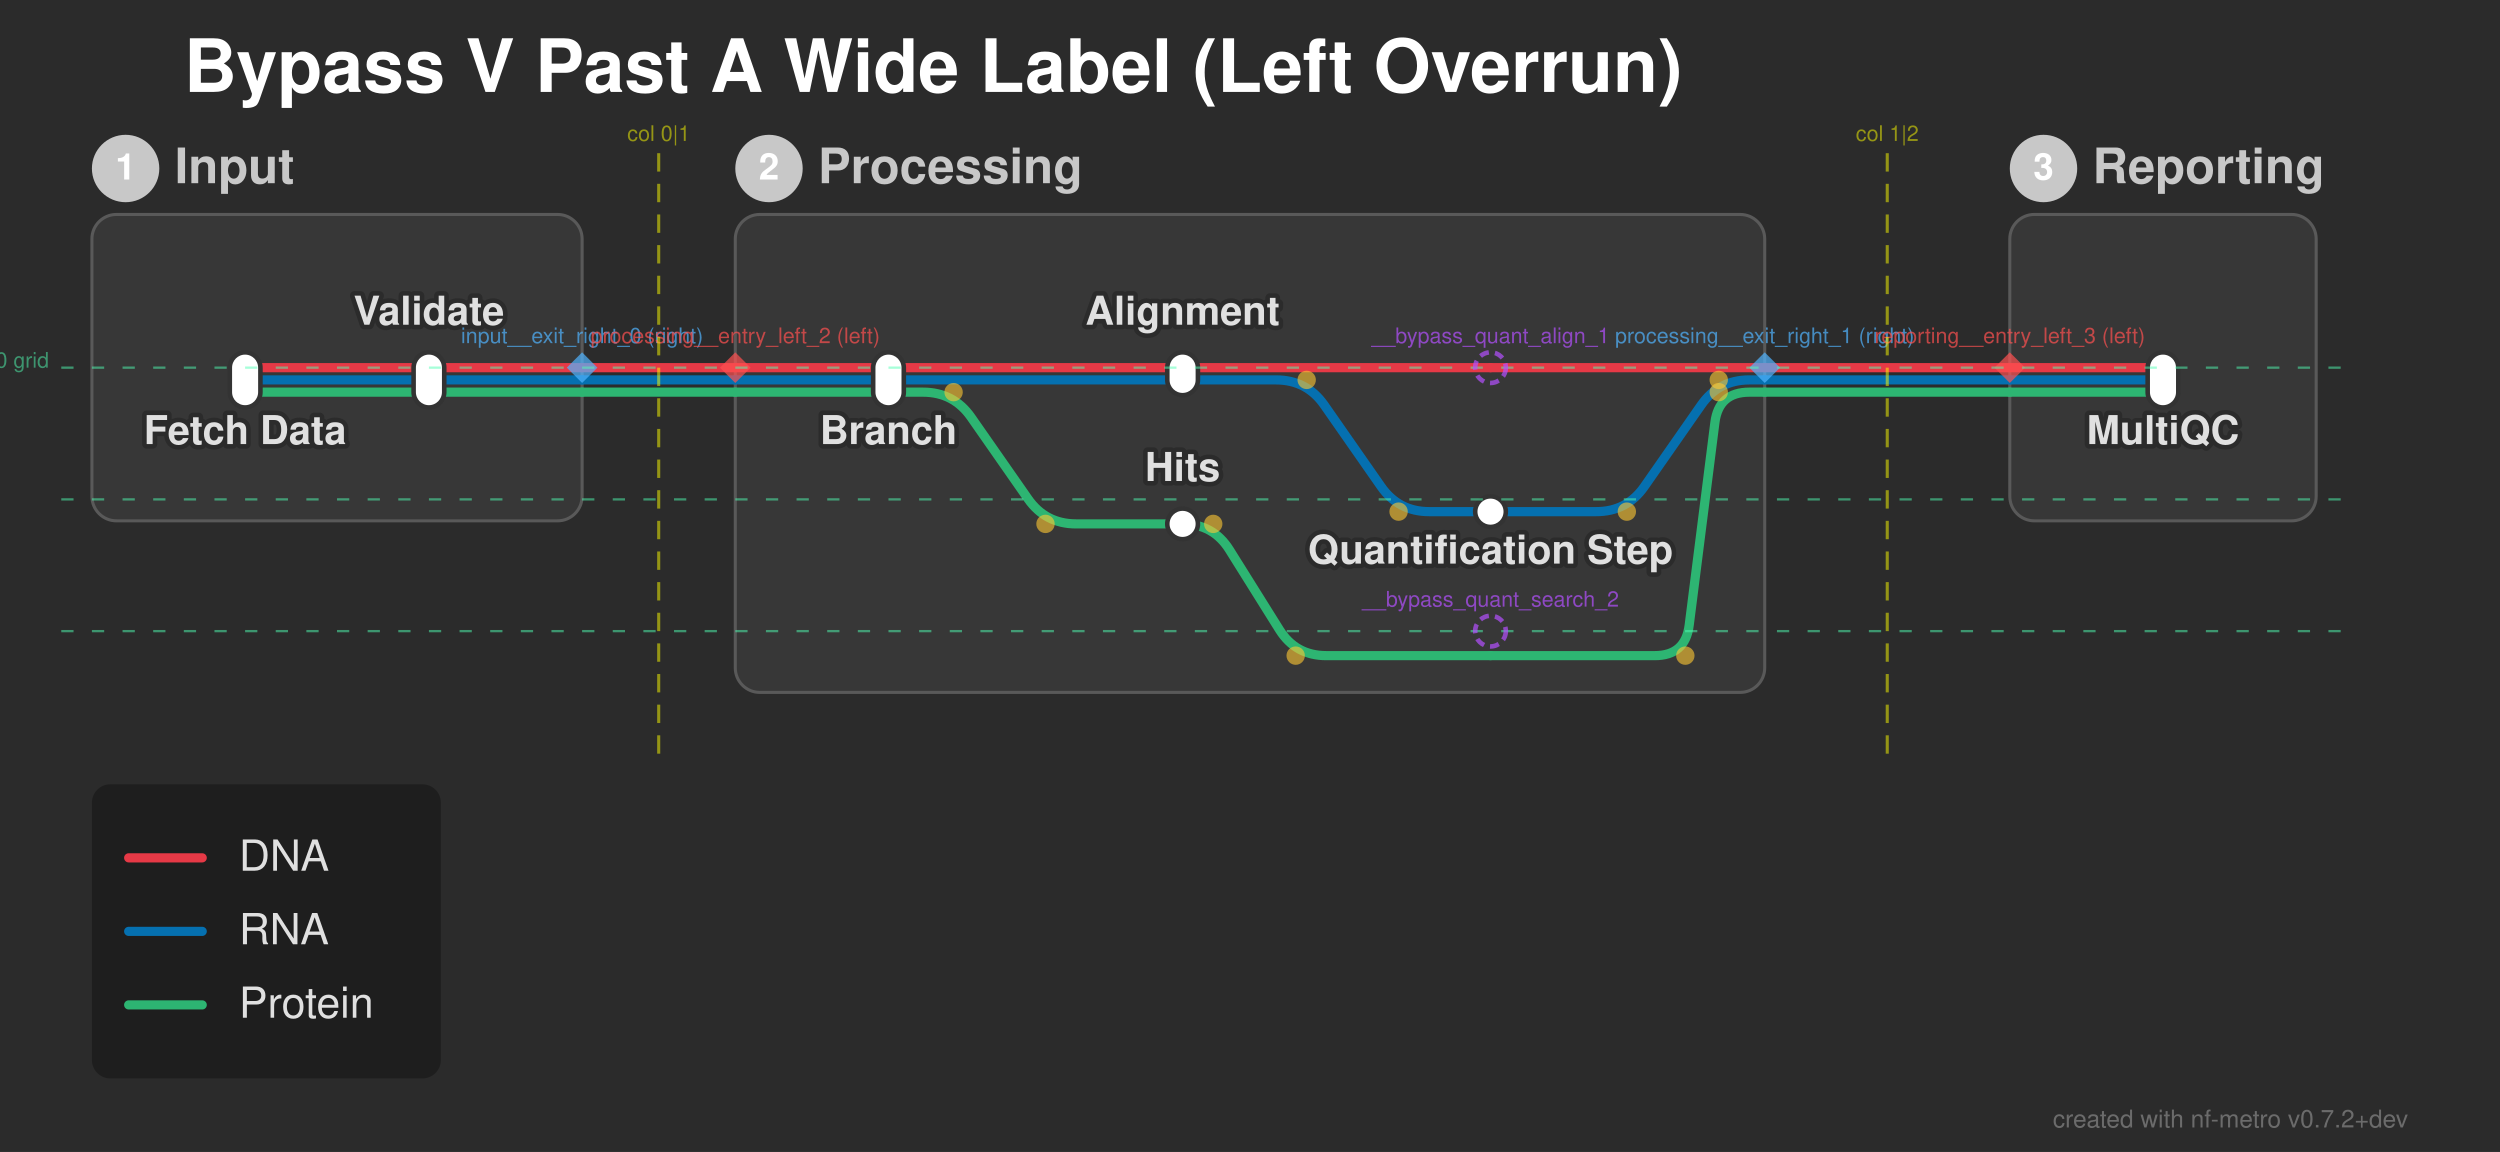
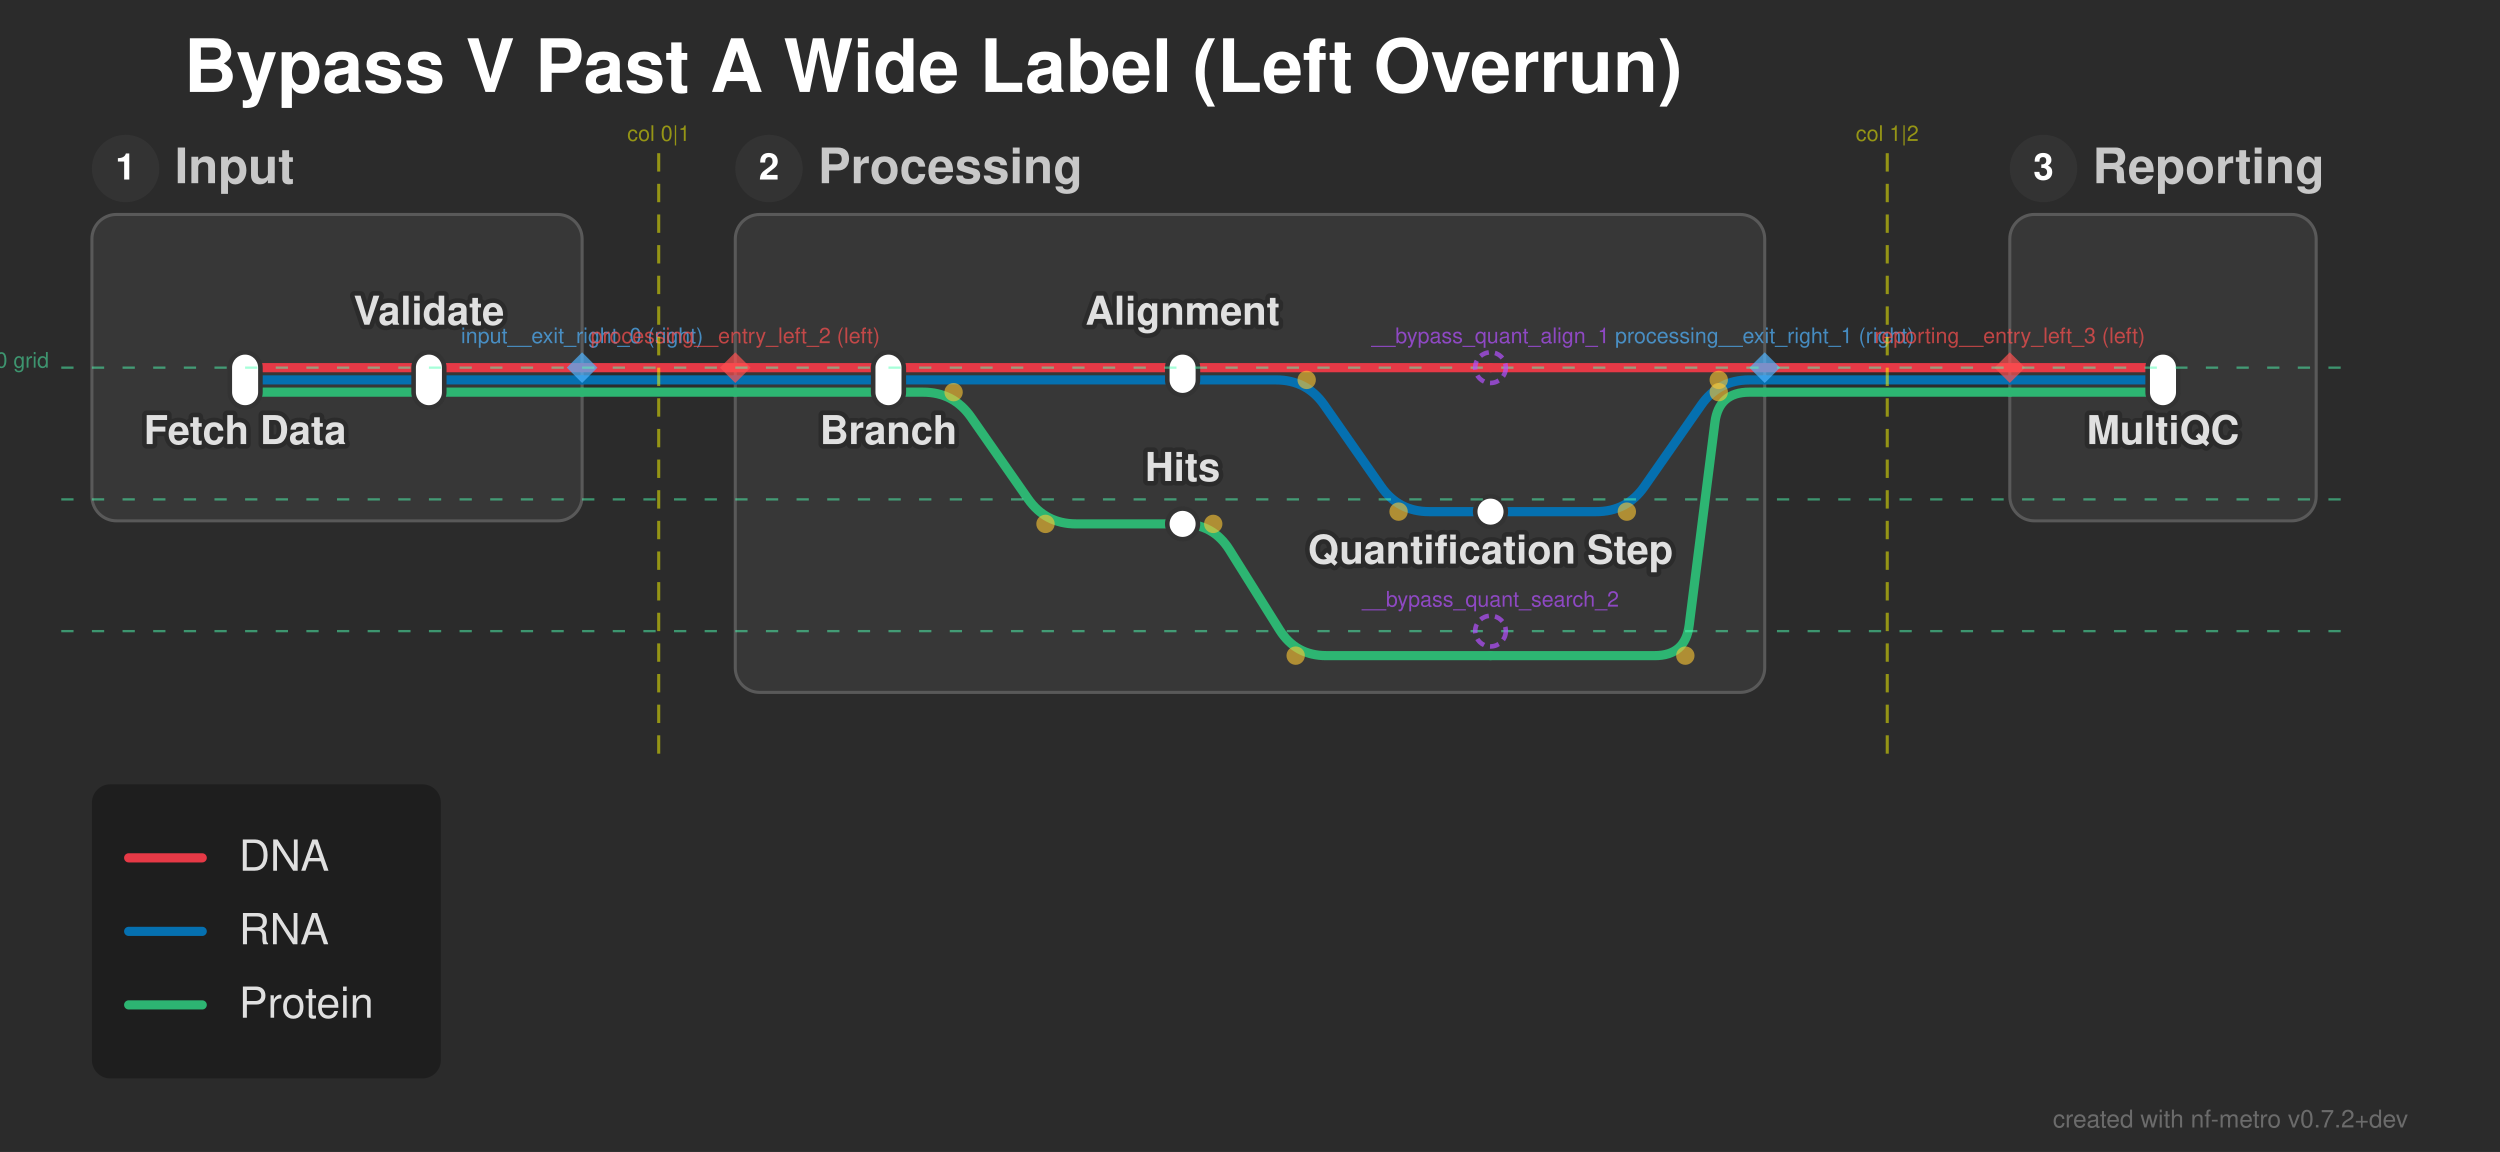
<svg xmlns="http://www.w3.org/2000/svg" width="816" height="376" viewBox="0 0 816 376">
  <defs>
</defs>
  <style>.nf-metro-bg { fill: var(--nfm-bg, #2b2b2b); }
.nf-metro-title { fill: var(--nfm-title-color, #ffffff); }
.nf-metro-station-label { fill: var(--nfm-label-color, #e0e0e0); }
.nf-metro-section-box { fill: var(--nfm-section-fill, #373737); stroke: var(--nfm-section-stroke, #595959); }
.nf-metro-section-label { fill: var(--nfm-section-label-color, #c8c8c8); }
- .nf-metro-section-num-circle { fill: var(--nfm-section-label-color, #c8c8c8); }
.nf-metro-group-label { fill: var(--nfm-section-label-color, #c8c8c8); }
.nf-metro-group-underline { stroke: var(--nfm-section-label-color, #c8c8c8); }
.nf-metro-legend-bg { fill: var(--nfm-legend-bg, rgba(0, 0, 0, 0.3)); }
.nf-metro-legend-text { fill: var(--nfm-legend-text-color, #e0e0e0); }</style>
  <rect x="0" y="0" width="816" height="376" fill="#2b2b2b" class="nf-metro-bg" />
  <text x="60.0" y="30.0" font-size="24.0" fill="#ffffff" font-family="'Helvetica Neue', Helvetica, Arial, sans-serif" font-weight="bold" class="nf-metro-title">Bypass V Past A Wide Label (Left Overrun)</text>
  <rect x="30.0" y="70.0" width="160.0" height="100.0" rx="8" ry="8" fill="#373737" stroke="#595959" stroke-width="1.0" class="nf-metro-section-box" data-section-id="input" data-section-lines="dna,prot,rna" />
  <circle cx="41.0" cy="55.0" r="11" fill="#333333" class="nf-metro-section-num-circle" data-section-id="input" />
  <text x="41.0" y="55.0" font-size="12" fill="#ffffff" font-family="'Helvetica Neue', Helvetica, Arial, sans-serif" font-weight="bold" text-anchor="middle" dy="0.3em" data-section-id="input">1</text>
  <text x="57.0" y="55.0" font-size="16.0" fill="#c8c8c8" font-family="'Helvetica Neue', Helvetica, Arial, sans-serif" font-weight="bold" dy="0.3em" class="nf-metro-section-label" data-section-id="input">Input</text>
  <rect x="240.0" y="70.0" width="336.0" height="156.0" rx="8" ry="8" fill="#373737" stroke="#595959" stroke-width="1.0" class="nf-metro-section-box" data-section-id="processing" data-section-lines="dna,prot,rna" />
  <circle cx="251.0" cy="55.0" r="11" fill="#333333" class="nf-metro-section-num-circle" data-section-id="processing" />
  <text x="251.0" y="55.0" font-size="12" fill="#ffffff" font-family="'Helvetica Neue', Helvetica, Arial, sans-serif" font-weight="bold" text-anchor="middle" dy="0.3em" data-section-id="processing">2</text>
  <text x="267.0" y="55.0" font-size="16.0" fill="#c8c8c8" font-family="'Helvetica Neue', Helvetica, Arial, sans-serif" font-weight="bold" dy="0.3em" class="nf-metro-section-label" data-section-id="processing">Processing</text>
  <rect x="656.0" y="70.0" width="100.0" height="100.0" rx="8" ry="8" fill="#373737" stroke="#595959" stroke-width="1.0" class="nf-metro-section-box" data-section-id="reporting" data-section-lines="dna,prot,rna" />
  <circle cx="667.0" cy="55.0" r="11" fill="#333333" class="nf-metro-section-num-circle" data-section-id="reporting" />
  <text x="667.0" y="55.0" font-size="12" fill="#ffffff" font-family="'Helvetica Neue', Helvetica, Arial, sans-serif" font-weight="bold" text-anchor="middle" dy="0.3em" data-section-id="reporting">3</text>
  <text x="683.0" y="55.0" font-size="16.0" fill="#c8c8c8" font-family="'Helvetica Neue', Helvetica, Arial, sans-serif" font-weight="bold" dy="0.3em" class="nf-metro-section-label" data-section-id="reporting">Reporting</text>
  <path d="M80.0,128.0 L140.0,128.0" stroke="#2db572" stroke-width="3.0" stroke-linecap="round" class="metro-line-prot" data-line-id="prot" />
  <path d="M290.0,128.0 L301.25,128.0 Q311.25,128.0,316.972,136.201 L335.528,162.799 Q341.25,171.0,351.25,171.0 L386.0,171.0" stroke="#2db572" stroke-width="3.0" fill="none" stroke-linecap="round" stroke-linejoin="round" class="metro-line-prot" data-line-id="prot" />
  <path d="M140.0,128.0 L190.0,128.0" stroke="#2db572" stroke-width="3.0" stroke-linecap="round" class="metro-line-prot" data-line-id="prot" />
  <path d="M240.0,128.0 L290.0,128.0" stroke="#2db572" stroke-width="3.0" stroke-linecap="round" class="metro-line-prot" data-line-id="prot" />
  <path d="M656.0,128.0 L706.0,128.0" stroke="#2db572" stroke-width="3.0" stroke-linecap="round" class="metro-line-prot" data-line-id="prot" />
  <path d="M190.0,128.0 L240.0,128.0" stroke="#2db572" stroke-width="3.0" stroke-linecap="round" class="metro-line-prot" data-line-id="prot" />
  <path d="M576.0,128.0 L656.0,128.0" stroke="#2db572" stroke-width="3.0" stroke-linecap="round" class="metro-line-prot" data-line-id="prot" />
  <path d="M386.0,171.0 L386.0,171.0 Q396.0,171.0,401.305,179.477 L417.603,205.523 Q422.908,214.0,432.908,214.0 L486.5,214.0" stroke="#2db572" stroke-width="3.0" fill="none" stroke-linecap="round" stroke-linejoin="round" class="metro-line-prot" data-line-id="prot" />
  <path d="M486.5,214.0 L540.092,214.0 Q550.092,214.0,551.35,204.079 L559.742,137.921 Q561.0,128.0,571.0,128.0 L576.0,128.0" stroke="#2db572" stroke-width="3.0" fill="none" stroke-linecap="round" stroke-linejoin="round" class="metro-line-prot" data-line-id="prot" />
  <path d="M80.0,124.0 L140.0,124.0" stroke="#0570b0" stroke-width="3.0" stroke-linecap="round" class="metro-line-rna" data-line-id="rna" />
  <path d="M290.0,124.0 L386.0,124.0" stroke="#0570b0" stroke-width="3.0" stroke-linecap="round" class="metro-line-rna" data-line-id="rna" />
  <path d="M386.0,124.0 L416.5,124.0 Q426.5,124.0,432.222,132.201 L450.778,158.799 Q456.5,167.0,466.5,167.0 L486.5,167.0" stroke="#0570b0" stroke-width="3.0" fill="none" stroke-linecap="round" stroke-linejoin="round" class="metro-line-rna" data-line-id="rna" />
  <path d="M140.0,124.0 L190.0,124.0" stroke="#0570b0" stroke-width="3.0" stroke-linecap="round" class="metro-line-rna" data-line-id="rna" />
  <path d="M240.0,124.0 L290.0,124.0" stroke="#0570b0" stroke-width="3.0" stroke-linecap="round" class="metro-line-rna" data-line-id="rna" />
  <path d="M486.5,167.0 L521.0,167.0 Q531.0,167.0,536.722,158.799 L555.278,132.201 Q561.0,124.0,571.0,124.0 L576.0,124.0" stroke="#0570b0" stroke-width="3.0" fill="none" stroke-linecap="round" stroke-linejoin="round" class="metro-line-rna" data-line-id="rna" />
  <path d="M656.0,124.0 L706.0,124.0" stroke="#0570b0" stroke-width="3.0" stroke-linecap="round" class="metro-line-rna" data-line-id="rna" />
  <path d="M190.0,124.0 L240.0,124.0" stroke="#0570b0" stroke-width="3.0" stroke-linecap="round" class="metro-line-rna" data-line-id="rna" />
  <path d="M576.0,124.0 L656.0,124.0" stroke="#0570b0" stroke-width="3.0" stroke-linecap="round" class="metro-line-rna" data-line-id="rna" />
  <path d="M80.0,120.0 L140.0,120.0" stroke="#e63946" stroke-width="3.0" stroke-linecap="round" class="metro-line-dna" data-line-id="dna" />
  <path d="M290.0,120.0 L386.0,120.0" stroke="#e63946" stroke-width="3.0" stroke-linecap="round" class="metro-line-dna" data-line-id="dna" />
  <path d="M140.0,120.0 L190.0,120.0" stroke="#e63946" stroke-width="3.0" stroke-linecap="round" class="metro-line-dna" data-line-id="dna" />
  <path d="M240.0,120.0 L290.0,120.0" stroke="#e63946" stroke-width="3.0" stroke-linecap="round" class="metro-line-dna" data-line-id="dna" />
  <path d="M656.0,120.0 L706.0,120.0" stroke="#e63946" stroke-width="3.0" stroke-linecap="round" class="metro-line-dna" data-line-id="dna" />
  <path d="M190.0,120.0 L240.0,120.0" stroke="#e63946" stroke-width="3.0" stroke-linecap="round" class="metro-line-dna" data-line-id="dna" />
  <path d="M576.0,120.0 L656.0,120.0" stroke="#e63946" stroke-width="3.0" stroke-linecap="round" class="metro-line-dna" data-line-id="dna" />
  <path d="M386.0,120.0 L486.5,120.0" stroke="#e63946" stroke-width="3.0" stroke-linecap="round" class="metro-line-dna" data-line-id="dna" />
  <path d="M486.5,120.0 L576.0,120.0" stroke="#e63946" stroke-width="3.0" stroke-linecap="round" class="metro-line-dna" data-line-id="dna" />
  <rect x="75.0" y="115.0" width="10.0" height="18.0" rx="5.0" ry="5.0" fill="#ffffff" stroke="#333333" stroke-width="1.5" class="nf-metro-station" data-station-id="fetch" data-station-lines="dna,prot,rna" data-station-label="Fetch Data" data-section-id="input" data-section-name="Input" />
  <rect x="135.0" y="115.0" width="10.0" height="18.0" rx="5.0" ry="5.0" fill="#ffffff" stroke="#333333" stroke-width="1.5" class="nf-metro-station" data-station-id="validate" data-station-lines="dna,prot,rna" data-station-label="Validate" data-section-id="input" data-section-name="Input" />
  <rect x="285.0" y="115.0" width="10.0" height="18.0" rx="5.0" ry="5.0" fill="#ffffff" stroke="#333333" stroke-width="1.5" class="nf-metro-station" data-station-id="branch" data-station-lines="dna,prot,rna" data-station-label="Branch" data-section-id="processing" data-section-name="Processing" />
  <rect x="381.0" y="115.0" width="10.0" height="14.0" rx="5.0" ry="5.0" fill="#ffffff" stroke="#333333" stroke-width="1.5" class="nf-metro-station" data-station-id="align" data-station-lines="dna,rna" data-station-label="Alignment" data-section-id="processing" data-section-name="Processing" />
  <rect x="481.5" y="162.0" width="10.0" height="10.0" rx="5.0" ry="5.0" fill="#ffffff" stroke="#333333" stroke-width="1.5" class="nf-metro-station" data-station-id="quant" data-station-lines="rna" data-station-label="Quantification Step" data-section-id="processing" data-section-name="Processing" />
  <rect x="381.0" y="166.0" width="10.0" height="10.0" rx="5.0" ry="5.0" fill="#ffffff" stroke="#333333" stroke-width="1.5" class="nf-metro-station" data-station-id="search" data-station-lines="prot" data-station-label="Hits" data-section-id="processing" data-section-name="Processing" />
  <rect x="701.0" y="115.0" width="10.0" height="18.0" rx="5.0" ry="5.0" fill="#ffffff" stroke="#333333" stroke-width="1.5" class="nf-metro-station" data-station-id="multiqc" data-station-lines="dna,prot,rna" data-station-label="MultiQC" data-section-id="reporting" data-section-name="Reporting" />
  <text x="80.0" y="139.0" font-size="13.0" fill="#2b2b2b" stroke="#2b2b2b" stroke-width="3.0" stroke-linejoin="round" font-family="'Helvetica Neue', Helvetica, Arial, sans-serif" font-weight="bold" aria-hidden="true" text-anchor="middle" dominant-baseline="hanging">Fetch Data</text>
  <text x="80.0" y="139.0" font-size="13.0" fill="#e0e0e0" font-family="'Helvetica Neue', Helvetica, Arial, sans-serif" font-weight="bold" text-anchor="middle" dominant-baseline="hanging" data-station-id="fetch" class="nf-metro-station-label">Fetch Data</text>
  <text x="290.0" y="139.0" font-size="13.0" fill="#2b2b2b" stroke="#2b2b2b" stroke-width="3.0" stroke-linejoin="round" font-family="'Helvetica Neue', Helvetica, Arial, sans-serif" font-weight="bold" aria-hidden="true" text-anchor="middle" dominant-baseline="hanging">Branch</text>
  <text x="290.0" y="139.0" font-size="13.0" fill="#e0e0e0" font-family="'Helvetica Neue', Helvetica, Arial, sans-serif" font-weight="bold" text-anchor="middle" dominant-baseline="hanging" data-station-id="branch" class="nf-metro-station-label">Branch</text>
  <text x="706.0" y="139.0" font-size="13.0" fill="#2b2b2b" stroke="#2b2b2b" stroke-width="3.0" stroke-linejoin="round" font-family="'Helvetica Neue', Helvetica, Arial, sans-serif" font-weight="bold" aria-hidden="true" text-anchor="middle" dominant-baseline="hanging">MultiQC</text>
  <text x="706.0" y="139.0" font-size="13.0" fill="#e0e0e0" font-family="'Helvetica Neue', Helvetica, Arial, sans-serif" font-weight="bold" text-anchor="middle" dominant-baseline="hanging" data-station-id="multiqc" class="nf-metro-station-label">MultiQC</text>
  <text x="140.0" y="106.0" font-size="13.0" fill="#2b2b2b" stroke="#2b2b2b" stroke-width="3.0" stroke-linejoin="round" font-family="'Helvetica Neue', Helvetica, Arial, sans-serif" font-weight="bold" aria-hidden="true" text-anchor="middle" dominant-baseline="auto">Validate</text>
  <text x="140.0" y="106.0" font-size="13.0" fill="#e0e0e0" font-family="'Helvetica Neue', Helvetica, Arial, sans-serif" font-weight="bold" text-anchor="middle" dominant-baseline="auto" data-station-id="validate" class="nf-metro-station-label">Validate</text>
  <text x="386.0" y="106.0" font-size="13.0" fill="#2b2b2b" stroke="#2b2b2b" stroke-width="3.0" stroke-linejoin="round" font-family="'Helvetica Neue', Helvetica, Arial, sans-serif" font-weight="bold" aria-hidden="true" text-anchor="middle" dominant-baseline="auto">Alignment</text>
  <text x="386.0" y="106.0" font-size="13.0" fill="#e0e0e0" font-family="'Helvetica Neue', Helvetica, Arial, sans-serif" font-weight="bold" text-anchor="middle" dominant-baseline="auto" data-station-id="align" class="nf-metro-station-label">Alignment</text>
  <text x="386.0" y="157.0" font-size="13.0" fill="#2b2b2b" stroke="#2b2b2b" stroke-width="3.0" stroke-linejoin="round" font-family="'Helvetica Neue', Helvetica, Arial, sans-serif" font-weight="bold" aria-hidden="true" text-anchor="middle" dominant-baseline="auto">Hits</text>
  <text x="386.0" y="157.0" font-size="13.0" fill="#e0e0e0" font-family="'Helvetica Neue', Helvetica, Arial, sans-serif" font-weight="bold" text-anchor="middle" dominant-baseline="auto" data-station-id="search" class="nf-metro-station-label">Hits</text>
  <text x="486.5" y="178.0" font-size="13.0" fill="#2b2b2b" stroke="#2b2b2b" stroke-width="3.0" stroke-linejoin="round" font-family="'Helvetica Neue', Helvetica, Arial, sans-serif" font-weight="bold" aria-hidden="true" text-anchor="middle" dominant-baseline="hanging">Quantification Step</text>
  <text x="486.5" y="178.0" font-size="13.0" fill="#e0e0e0" font-family="'Helvetica Neue', Helvetica, Arial, sans-serif" font-weight="bold" text-anchor="middle" dominant-baseline="hanging" data-station-id="quant" class="nf-metro-station-label">Quantification Step</text>
  <circle cx="311.25" cy="128.0" r="3.0" fill="rgba(255, 200, 50, 0.6)" />
  <circle cx="341.25" cy="171.0" r="3.0" fill="rgba(255, 200, 50, 0.6)" />
  <circle cx="426.5" cy="124.0" r="3.0" fill="rgba(255, 200, 50, 0.6)" />
  <circle cx="456.5" cy="167.0" r="3.0" fill="rgba(255, 200, 50, 0.6)" />
  <circle cx="531.0" cy="167.0" r="3.0" fill="rgba(255, 200, 50, 0.6)" />
  <circle cx="561.0" cy="124.0" r="3.0" fill="rgba(255, 200, 50, 0.6)" />
  <circle cx="396.0" cy="171.0" r="3.0" fill="rgba(255, 200, 50, 0.6)" />
  <circle cx="422.908" cy="214.0" r="3.0" fill="rgba(255, 200, 50, 0.6)" />
  <circle cx="550.092" cy="214.0" r="3.0" fill="rgba(255, 200, 50, 0.6)" />
  <circle cx="561.0" cy="128.0" r="3.0" fill="rgba(255, 200, 50, 0.6)" />
  <path d="M190.0,115.0 L195.0,120.0 L190.0,125.0 L185.0,120.0 Z" fill="rgba(80, 180, 255, 0.7)" stroke="none" />
  <text x="190.0" y="112.0" font-size="7" fill="rgba(80, 180, 255, 0.7)" font-family="'Helvetica Neue', Helvetica, Arial, sans-serif" text-anchor="middle" dominant-baseline="auto">input__exit_right_0 (right)</text>
  <path d="M576.0,115.0 L581.0,120.0 L576.0,125.0 L571.0,120.0 Z" fill="rgba(80, 180, 255, 0.7)" stroke="none" />
  <text x="576.0" y="112.0" font-size="7" fill="rgba(80, 180, 255, 0.7)" font-family="'Helvetica Neue', Helvetica, Arial, sans-serif" text-anchor="middle" dominant-baseline="auto">processing__exit_right_1 (right)</text>
  <path d="M240.0,115.0 L245.0,120.0 L240.0,125.0 L235.0,120.0 Z" fill="rgba(255, 80, 80, 0.7)" stroke="none" />
  <text x="240.0" y="112.0" font-size="7" fill="rgba(255, 80, 80, 0.7)" font-family="'Helvetica Neue', Helvetica, Arial, sans-serif" text-anchor="middle" dominant-baseline="auto">processing__entry_left_2 (left)</text>
  <path d="M656.0,115.0 L661.0,120.0 L656.0,125.0 L651.0,120.0 Z" fill="rgba(255, 80, 80, 0.7)" stroke="none" />
  <text x="656.0" y="112.0" font-size="7" fill="rgba(255, 80, 80, 0.7)" font-family="'Helvetica Neue', Helvetica, Arial, sans-serif" text-anchor="middle" dominant-baseline="auto">reporting__entry_left_3 (left)</text>
  <path d="M215.0,50.0 L215.0,246.0" stroke="rgba(255, 255, 0, 0.5)" stroke-width="1" stroke-dasharray="6,4" />
  <text x="215.0" y="46.0" font-size="7" fill="rgba(255, 255, 0, 0.5)" font-family="'Helvetica Neue', Helvetica, Arial, sans-serif" text-anchor="middle">col 0|1</text>
  <path d="M616.0,50.0 L616.0,246.0" stroke="rgba(255, 255, 0, 0.5)" stroke-width="1" stroke-dasharray="6,4" />
  <text x="616.0" y="46.0" font-size="7" fill="rgba(255, 255, 0, 0.5)" font-family="'Helvetica Neue', Helvetica, Arial, sans-serif" text-anchor="middle">col 1|2</text>
  <path d="M20.0,120.0 L766.0,120.0" stroke="rgba(80, 255, 180, 0.5)" stroke-width="0.75" stroke-dasharray="4,6" />
  <text x="16.0" y="120.0" font-size="7" fill="rgba(80, 255, 180, 0.5)" font-family="'Helvetica Neue', Helvetica, Arial, sans-serif" text-anchor="end">row 0 grid</text>
  <path d="M20.0,163.0 L766.0,163.0" stroke="rgba(80, 255, 180, 0.5)" stroke-width="0.75" stroke-dasharray="4,6" />
  <path d="M20.0,206.0 L766.0,206.0" stroke="rgba(80, 255, 180, 0.5)" stroke-width="0.75" stroke-dasharray="4,6" />
  <circle cx="486.5" cy="120.0" r="5" fill="none" stroke="rgba(180, 80, 255, 0.7)" stroke-width="1.5" stroke-dasharray="3,2" />
  <text x="486.5" y="112.0" font-size="7" fill="rgba(180, 80, 255, 0.7)" font-family="'Helvetica Neue', Helvetica, Arial, sans-serif" text-anchor="middle" dominant-baseline="auto">__bypass_quant_align_1</text>
  <circle cx="486.5" cy="206.0" r="5" fill="none" stroke="rgba(180, 80, 255, 0.7)" stroke-width="1.5" stroke-dasharray="3,2" />
  <text x="486.5" y="198.0" font-size="7" fill="rgba(180, 80, 255, 0.7)" font-family="'Helvetica Neue', Helvetica, Arial, sans-serif" text-anchor="middle" dominant-baseline="auto">__bypass_quant_search_2</text>
  <rect x="30.0" y="256.0" width="113.9" height="96.0" rx="6" ry="6" fill="rgba(0, 0, 0, 0.3)" class="nf-metro-legend-bg" />
  <path d="M42.0,280.0 L66.0,280.0" stroke="#e63946" stroke-width="3.0" stroke-linecap="round" />
  <text x="78.0" y="280.0" font-size="14.0" fill="#e0e0e0" font-family="'Helvetica Neue', Helvetica, Arial, sans-serif" dy="0.3em" class="nf-metro-legend-text">DNA</text>
  <path d="M42.0,304.0 L66.0,304.0" stroke="#0570b0" stroke-width="3.0" stroke-linecap="round" />
  <text x="78.0" y="304.0" font-size="14.0" fill="#e0e0e0" font-family="'Helvetica Neue', Helvetica, Arial, sans-serif" dy="0.3em" class="nf-metro-legend-text">RNA</text>
  <path d="M42.0,328.0 L66.0,328.0" stroke="#2db572" stroke-width="3.0" stroke-linecap="round" />
  <text x="78.0" y="328.0" font-size="14.0" fill="#e0e0e0" font-family="'Helvetica Neue', Helvetica, Arial, sans-serif" dy="0.3em" class="nf-metro-legend-text">Protein</text>
  <text x="786.0" y="368.0" font-size="8" fill="rgba(150, 150, 150, 0.6)" font-family="'Helvetica Neue', Helvetica, Arial, sans-serif" text-anchor="end">created with nf-metro v0.7.2+dev</text>
</svg>
